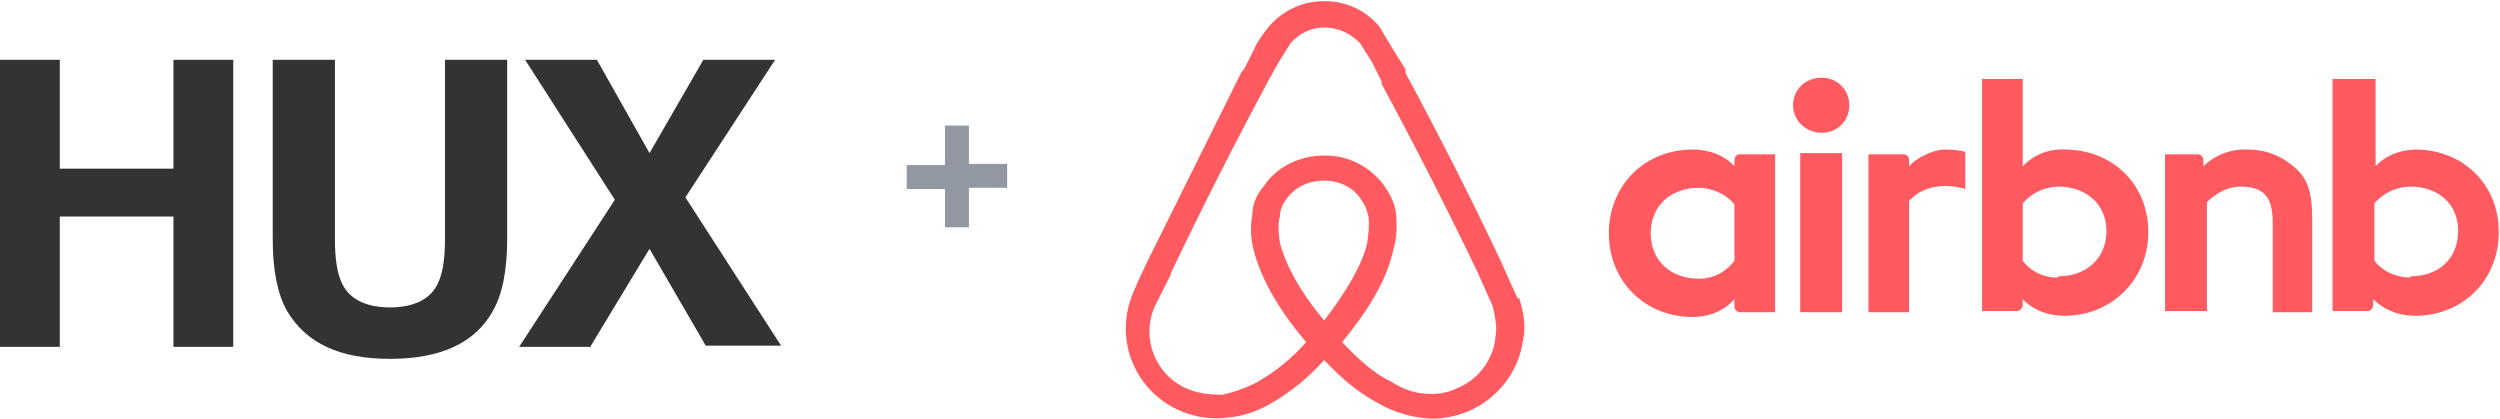
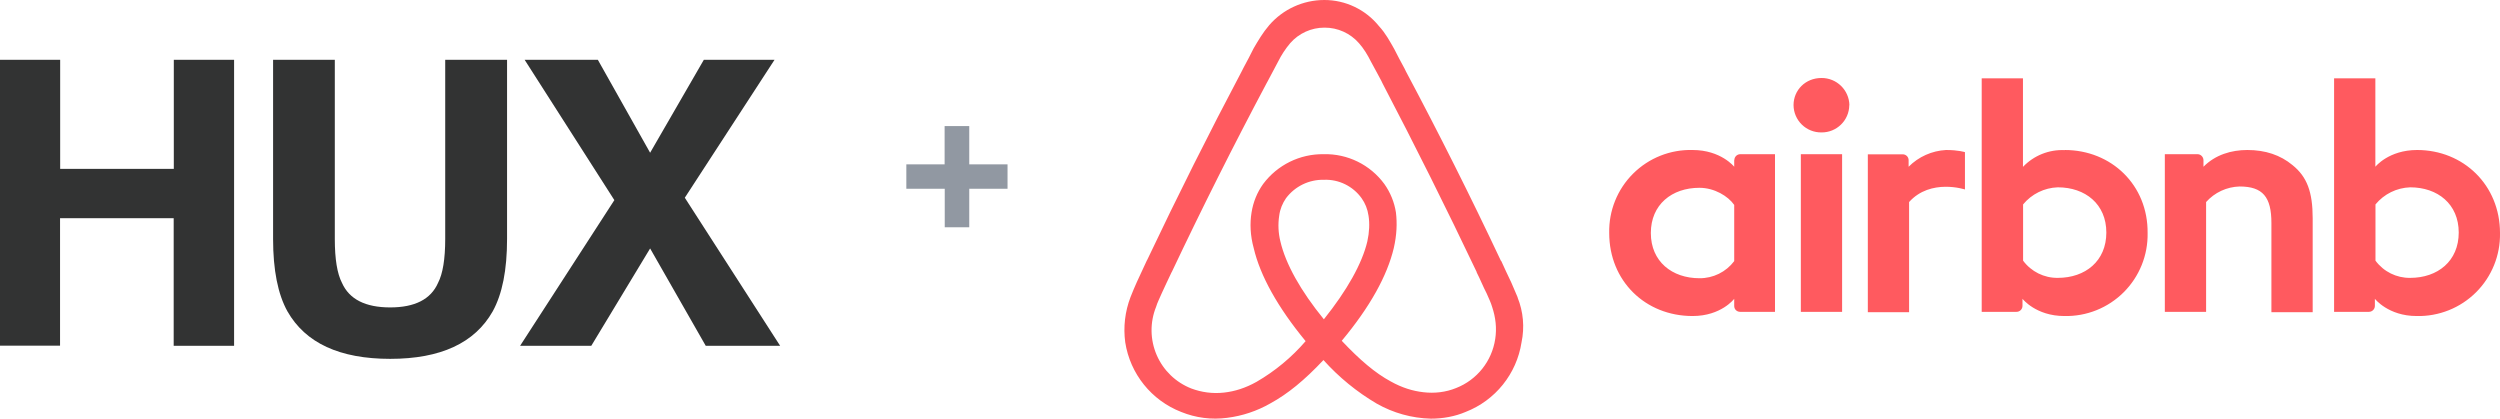
<svg xmlns="http://www.w3.org/2000/svg" width="209" height="35" fill="none">
-   <path fill-rule="evenodd" clip-rule="evenodd" d="M0 29V5h5v9.1h9.5V5h5v24h-5V18.1H5V29H0zM22.8 5H28v15c0 1.7.2 2.9.6 3.7.6 1.3 2 2 4 2s3.4-.7 4-2c.4-.8.6-2 .6-3.7V5h5.2v15c0 2.6-.4 4.6-1.2 6-1.5 2.7-4.4 4-8.6 4-4.2 0-7-1.3-8.6-4-.8-1.4-1.2-3.4-1.2-6V5zm26.6 24h-6l8-12.3L43.9 5h6l4.4 7.8L58.8 5h6l-7.5 11.5 8 12.4H59l-4.7-8.1-4.9 8.1z" fill="#323333" />
-   <path d="M75.8 15.8v-2H79v-3.3h2v3.2h3.2v2H81V19h-2v-3.2h-3.2z" fill="#9198A2" />
-   <path d="M154.6 8.8c0 1.3-1 2.3-2.3 2.3-1.3 0-2.4-1-2.4-2.3 0-1.3 1-2.3 2.4-2.3 1.3 0 2.3 1 2.3 2.3zm-9.6 4.6v.5s-1.1-1.4-3.5-1.4c-4 0-7 3-7 7s3 7 7 7c2.4 0 3.5-1.5 3.5-1.5v.6c0 .3.2.5.5.5h2.9V12.9h-3c-.2 0-.4.2-.4.5zm0 8.4c-.6.8-1.6 1.5-3 1.5-2.2 0-4-1.4-4-3.8s1.8-3.8 4-3.8c1.3 0 2.5.7 3 1.4v4.7zm5.5-9h3.5v13.3h-3.5V12.9zm51.6-.3c-2.4 0-3.5 1.4-3.5 1.4V6.6H195V26h3c.2 0 .4-.3.4-.5V25s1.2 1.4 3.5 1.4c4 0 7-3 7-7s-3-6.9-7-6.9zm-.6 10.7c-1.3 0-2.4-.6-3-1.4V17a4 4 0 0 1 3-1.4c2.3 0 4 1.4 4 3.7 0 2.4-1.7 3.8-4 3.8zm-8.2-5v7.9H190v-7.5c0-2.1-.7-3-2.7-3-1 0-2 .5-2.8 1.3V26H181V12.9h2.7c.3 0 .5.2.5.5v.5a5 5 0 0 1 3.7-1.4c1.5 0 2.7.5 3.7 1.3 1.3 1 1.7 2.2 1.7 4.5zm-20.7-5.7a4.5 4.5 0 0 0-3.5 1.4V6.6h-3.4V26h2.9c.3 0 .5-.3.5-.5V25s1.1 1.4 3.5 1.4c3.9 0 7-3 7-7s-3-6.9-7-6.9zm-.6 10.7c-1.3 0-2.3-.6-2.9-1.4V17a4 4 0 0 1 3-1.4c2.2 0 4 1.4 4 3.7 0 2.4-1.8 3.8-4 3.8zm-9.3-10.7c1 0 1.6.2 1.6.2v3.1s-2.9-1-4.7 1v9.3h-3.4V12.9h2.9c.3 0 .5.2.5.5v.5c.6-.7 2-1.4 3-1.4zM126.9 25l-.6-1.3-.8-1.8c-2.5-5.3-5.2-10.6-8-15.8v-.3l-1-1.6-1.2-2a5.9 5.9 0 0 0-4.6-2.1 6 6 0 0 0-4.6 2.1c-.5.6-1 1.3-1.3 2l-.8 1.6-.2.2L96 21.7l-.9 1.9-.5 1.2a7.7 7.7 0 0 0-.4 3.8 7.5 7.5 0 0 0 4.6 5.8 7.5 7.5 0 0 0 3.9.5c1.2-.1 2.4-.5 3.6-1.2a18 18 0 0 0 4.4-3.6c1.6 1.7 3 2.8 4.5 3.6a9.7 9.7 0 0 0 4.5 1.3c1 0 2-.2 3-.6 2.4-1 4.2-3.2 4.6-5.8.3-1.2.1-2.4-.3-3.7zm-16.2 1.8c-2-2.4-3.2-4.6-3.7-6.5-.1-.8-.2-1.5 0-2.2 0-.5.2-1 .5-1.4.7-1 1.8-1.6 3.2-1.6 1.3 0 2.5.6 3.1 1.6.3.4.5.9.6 1.4.1.7 0 1.4-.1 2.2-.4 1.8-1.7 4-3.6 6.5zm14.3 1.6a5.2 5.2 0 0 1-3.3 4.1c-.8.4-1.8.5-2.7.4-.9-.1-1.8-.4-2.7-1-1.3-.6-2.6-1.7-4.1-3.3 2.4-2.9 3.8-5.4 4.3-7.8.3-1 .3-2 .2-3-.1-.8-.5-1.6-1-2.3a6.1 6.1 0 0 0-5-2.5c-2.1 0-4 1-5 2.5-.6.7-1 1.5-1 2.4a7 7 0 0 0 .1 3c.6 2.3 2 4.9 4.4 7.7A16 16 0 0 1 105 32c-1 .5-1.9.8-2.8 1-1 0-1.9-.1-2.7-.4a5.2 5.2 0 0 1-3-6.9l.5-1 .9-1.8v-.1A380 380 0 0 1 105.9 7l.1-.2.9-1.6 1-1.6c.7-.8 1.7-1.3 2.8-1.3 1.2 0 2.2.5 3 1.3l1 1.6.8 1.6V7c2.8 5.2 5.5 10.5 8 15.7l.8 1.8.5 1.1c.2 1 .4 1.8.2 2.7z" fill="#FF5A5F" />
+   <path fill-rule="evenodd" clip-rule="evenodd" d="M0 28.91V5h5.03v9.12h9.5V5h5.04v23.91h-5.05V18.24h-9.5V28.9H0zM22.83 5h5.16v14.98c0 1.68.2 2.9.6 3.67.61 1.37 1.96 2.05 4.03 2.05 2.06 0 3.4-.68 4-2.05.4-.77.6-2 .6-3.67V5h5.17v14.98c0 2.6-.4 4.6-1.2 6.05-1.5 2.65-4.36 3.97-8.57 3.97-4.22 0-7.08-1.32-8.59-3.97-.8-1.44-1.2-3.46-1.2-6.05V5zm26.6 23.91h-5.95l7.88-12.18L43.86 5h6.12l4.37 7.77L58.84 5h5.91l-7.5 11.53 7.97 12.38H59l-4.65-8.14-4.92 8.14z" fill="#323333" />
+   <path d="M75.77 15.78v-2.04h3.2v-3.2h2.06v3.2h3.2v2.04h-3.2V19h-2.05v-3.22h-3.2z" fill="#9198A2" />
+   <path d="M154.6 8.8a2.3 2.3 0 0 1-2.33 2.27 2.3 2.3 0 0 1-2.33-2.28c0-1.26 1-2.27 2.33-2.27a2.32 2.32 0 0 1 2.34 2.27zm-9.62 4.58v.56s-1.11-1.4-3.48-1.4a6.79 6.79 0 0 0-6.97 6.94c0 4 3.01 6.94 6.97 6.94 2.4 0 3.48-1.44 3.48-1.44v.6c0 .28.22.49.5.49h2.91V12.89h-2.9a.5.5 0 0 0-.5.5zm0 8.45a3.6 3.6 0 0 1-2.9 1.43c-2.3 0-4.07-1.4-4.07-3.78s1.76-3.78 4.06-3.78c1.26 0 2.4.7 2.91 1.43v4.7zm5.57-8.94H154v13.18h-3.45V12.89zm51.52-.35c-2.38 0-3.49 1.4-3.49 1.4V6.55h-3.45v19.52h2.91a.5.5 0 0 0 .5-.5v-.59s1.12 1.44 3.49 1.44a6.81 6.81 0 0 0 6.97-6.94c0-4-3.05-6.94-6.93-6.94zm-.58 10.69a3.54 3.54 0 0 1-2.9-1.44v-4.7a3.93 3.93 0 0 1 2.9-1.43c2.3 0 4.06 1.4 4.06 3.78 0 2.39-1.76 3.79-4.06 3.79zm-8.15-4.98v7.85h-3.45v-7.46c0-2.17-.72-3.05-2.66-3.05a3.9 3.9 0 0 0-2.8 1.3v9.18h-3.45V12.89h2.73c.29 0 .5.25.5.5v.55c1-1.01 2.34-1.4 3.67-1.4 1.5 0 2.76.42 3.77 1.26 1.22.98 1.69 2.25 1.69 4.45zm-20.73-5.7a4.53 4.53 0 0 0-3.49 1.4v-7.4h-3.45v19.52h2.91a.5.5 0 0 0 .5-.5v-.59s1.12 1.44 3.5 1.44a6.81 6.81 0 0 0 6.96-6.94c.04-4-3.02-6.94-6.93-6.94zm-.58 10.68a3.55 3.55 0 0 1-2.9-1.44v-4.7a3.93 3.93 0 0 1 2.9-1.43c2.3 0 4.06 1.4 4.06 3.78 0 2.39-1.76 3.79-4.06 3.79zm-9.34-10.69c1.04 0 1.58.18 1.58.18v3.12s-2.87-.95-4.67 1.05v9.21h-3.45V12.9h2.91c.3 0 .5.24.5.48v.56a4.77 4.77 0 0 1 3.13-1.4zm-35.81 12.33c-.19-.42-.36-.87-.54-1.26-.3-.63-.58-1.22-.83-1.78l-.04-.04a362.3 362.3 0 0 0-7.94-15.83l-.1-.21c-.3-.53-.58-1.09-.87-1.65-.36-.63-.71-1.3-1.29-1.93A5.86 5.86 0 0 0 110.71 0a6.1 6.1 0 0 0-4.6 2.1c-.54.63-.93 1.3-1.3 1.93-.28.56-.57 1.12-.86 1.65l-.1.2a406.21 406.21 0 0 0-7.94 15.84l-.04.07-.83 1.79c-.17.38-.35.8-.53 1.26a7.69 7.69 0 0 0-.44 3.78 7.48 7.48 0 0 0 4.68 5.82 7.54 7.54 0 0 0 3.84.49 9.66 9.66 0 0 0 3.6-1.2c1.47-.8 2.87-1.95 4.45-3.63a18.78 18.78 0 0 0 4.45 3.64 9.66 9.66 0 0 0 4.53 1.26c1 0 2.01-.18 2.9-.56a7.47 7.47 0 0 0 4.68-5.82 6.47 6.47 0 0 0-.33-3.75zm-16.2 1.83c-1.95-2.39-3.2-4.63-3.64-6.52a5.5 5.5 0 0 1-.1-2.14c.07-.56.28-1.05.57-1.47a3.85 3.85 0 0 1 3.16-1.54 3.7 3.7 0 0 1 3.16 1.54c.3.42.5.91.58 1.47.1.63.07 1.37-.1 2.14-.44 1.86-1.7 4.1-3.64 6.52zM125 28.34a5.23 5.23 0 0 1-3.27 4.1c-.86.35-1.8.46-2.73.35-.9-.1-1.8-.38-2.73-.9-1.3-.7-2.59-1.8-4.1-3.4 2.37-2.84 3.8-5.44 4.35-7.75.25-1.09.29-2.07.18-2.98a5.6 5.6 0 0 0-.97-2.38 6.1 6.1 0 0 0-5.07-2.49 6.2 6.2 0 0 0-5.06 2.49c-.5.7-.83 1.5-.97 2.38-.15.91-.11 1.93.18 2.98.54 2.31 2 4.94 4.34 7.78a16.04 16.04 0 0 1-4.1 3.4c-.93.52-1.82.8-2.72.9-.97.11-1.9-.03-2.73-.34a5.23 5.23 0 0 1-2.95-6.83c.1-.35.29-.7.47-1.13.25-.56.54-1.15.82-1.75l.04-.07a380 380 0 0 1 7.9-15.73l.11-.2.86-1.62a7.7 7.7 0 0 1 1.01-1.54 3.8 3.8 0 0 1 2.87-1.3 3.8 3.8 0 0 1 2.88 1.3c.4.45.72.98 1 1.54.3.53.58 1.09.87 1.61l.1.21a460.85 460.85 0 0 1 7.87 15.77v.03c.29.56.54 1.2.83 1.75.18.42.36.78.46 1.13.3.9.4 1.78.26 2.7z" fill="#FF5A5F" />
</svg>
